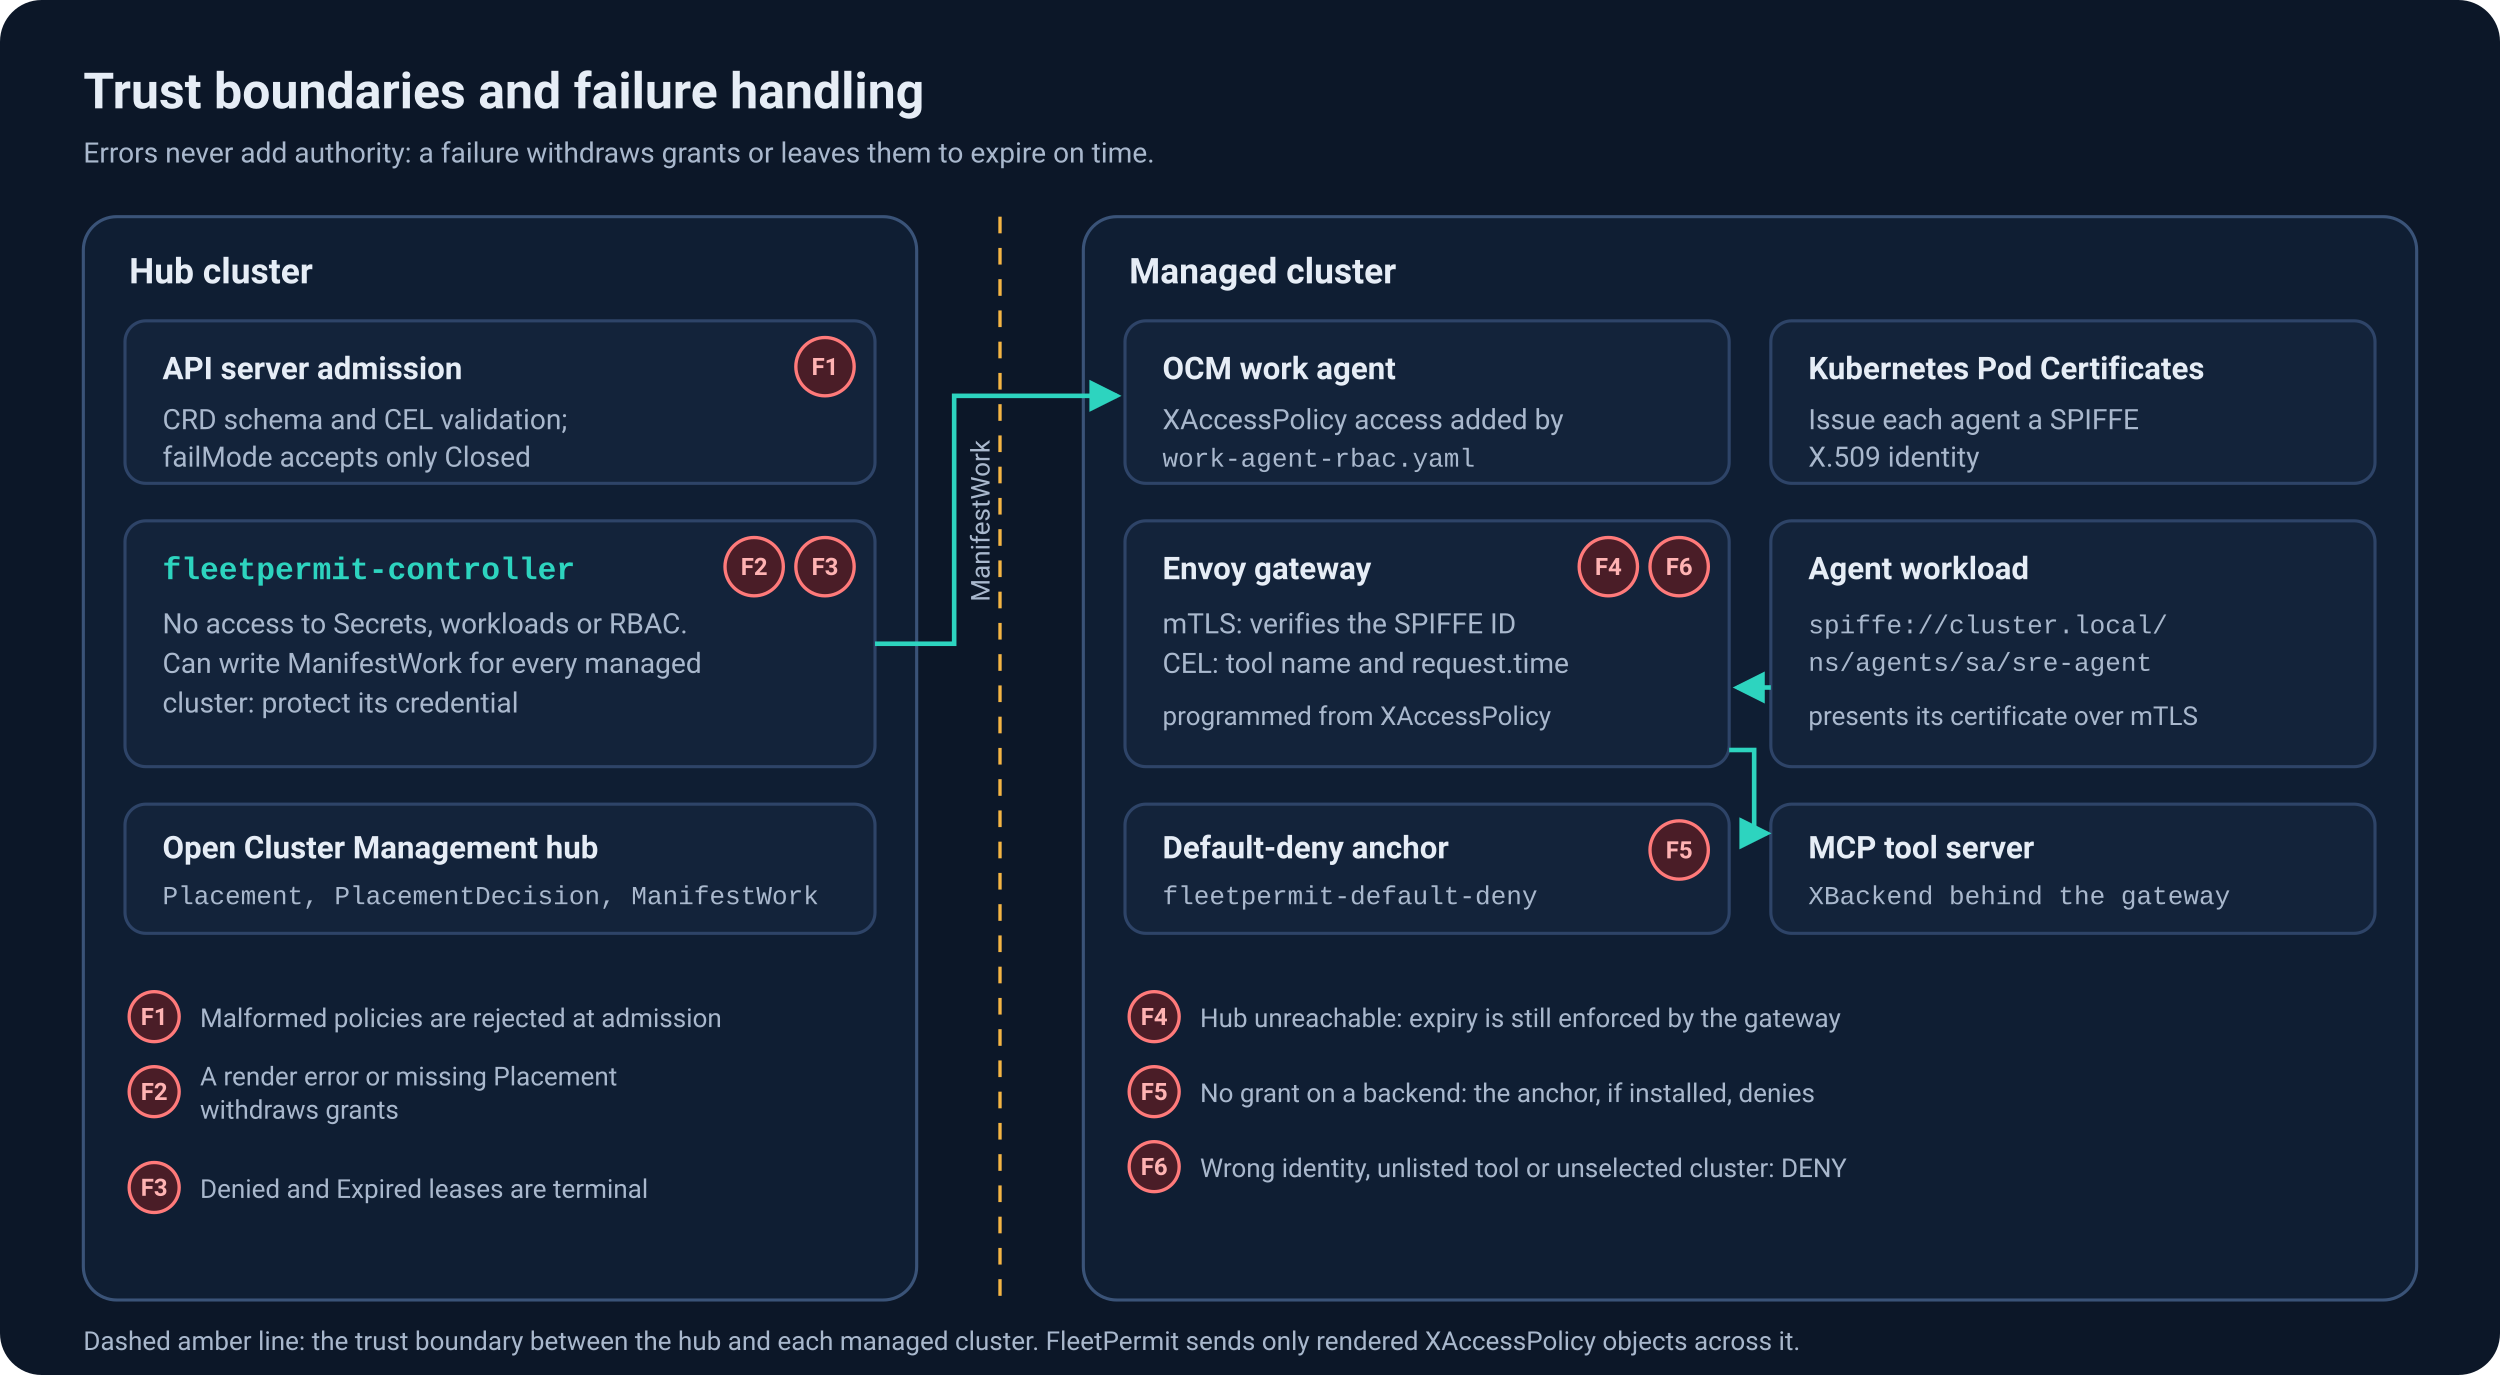
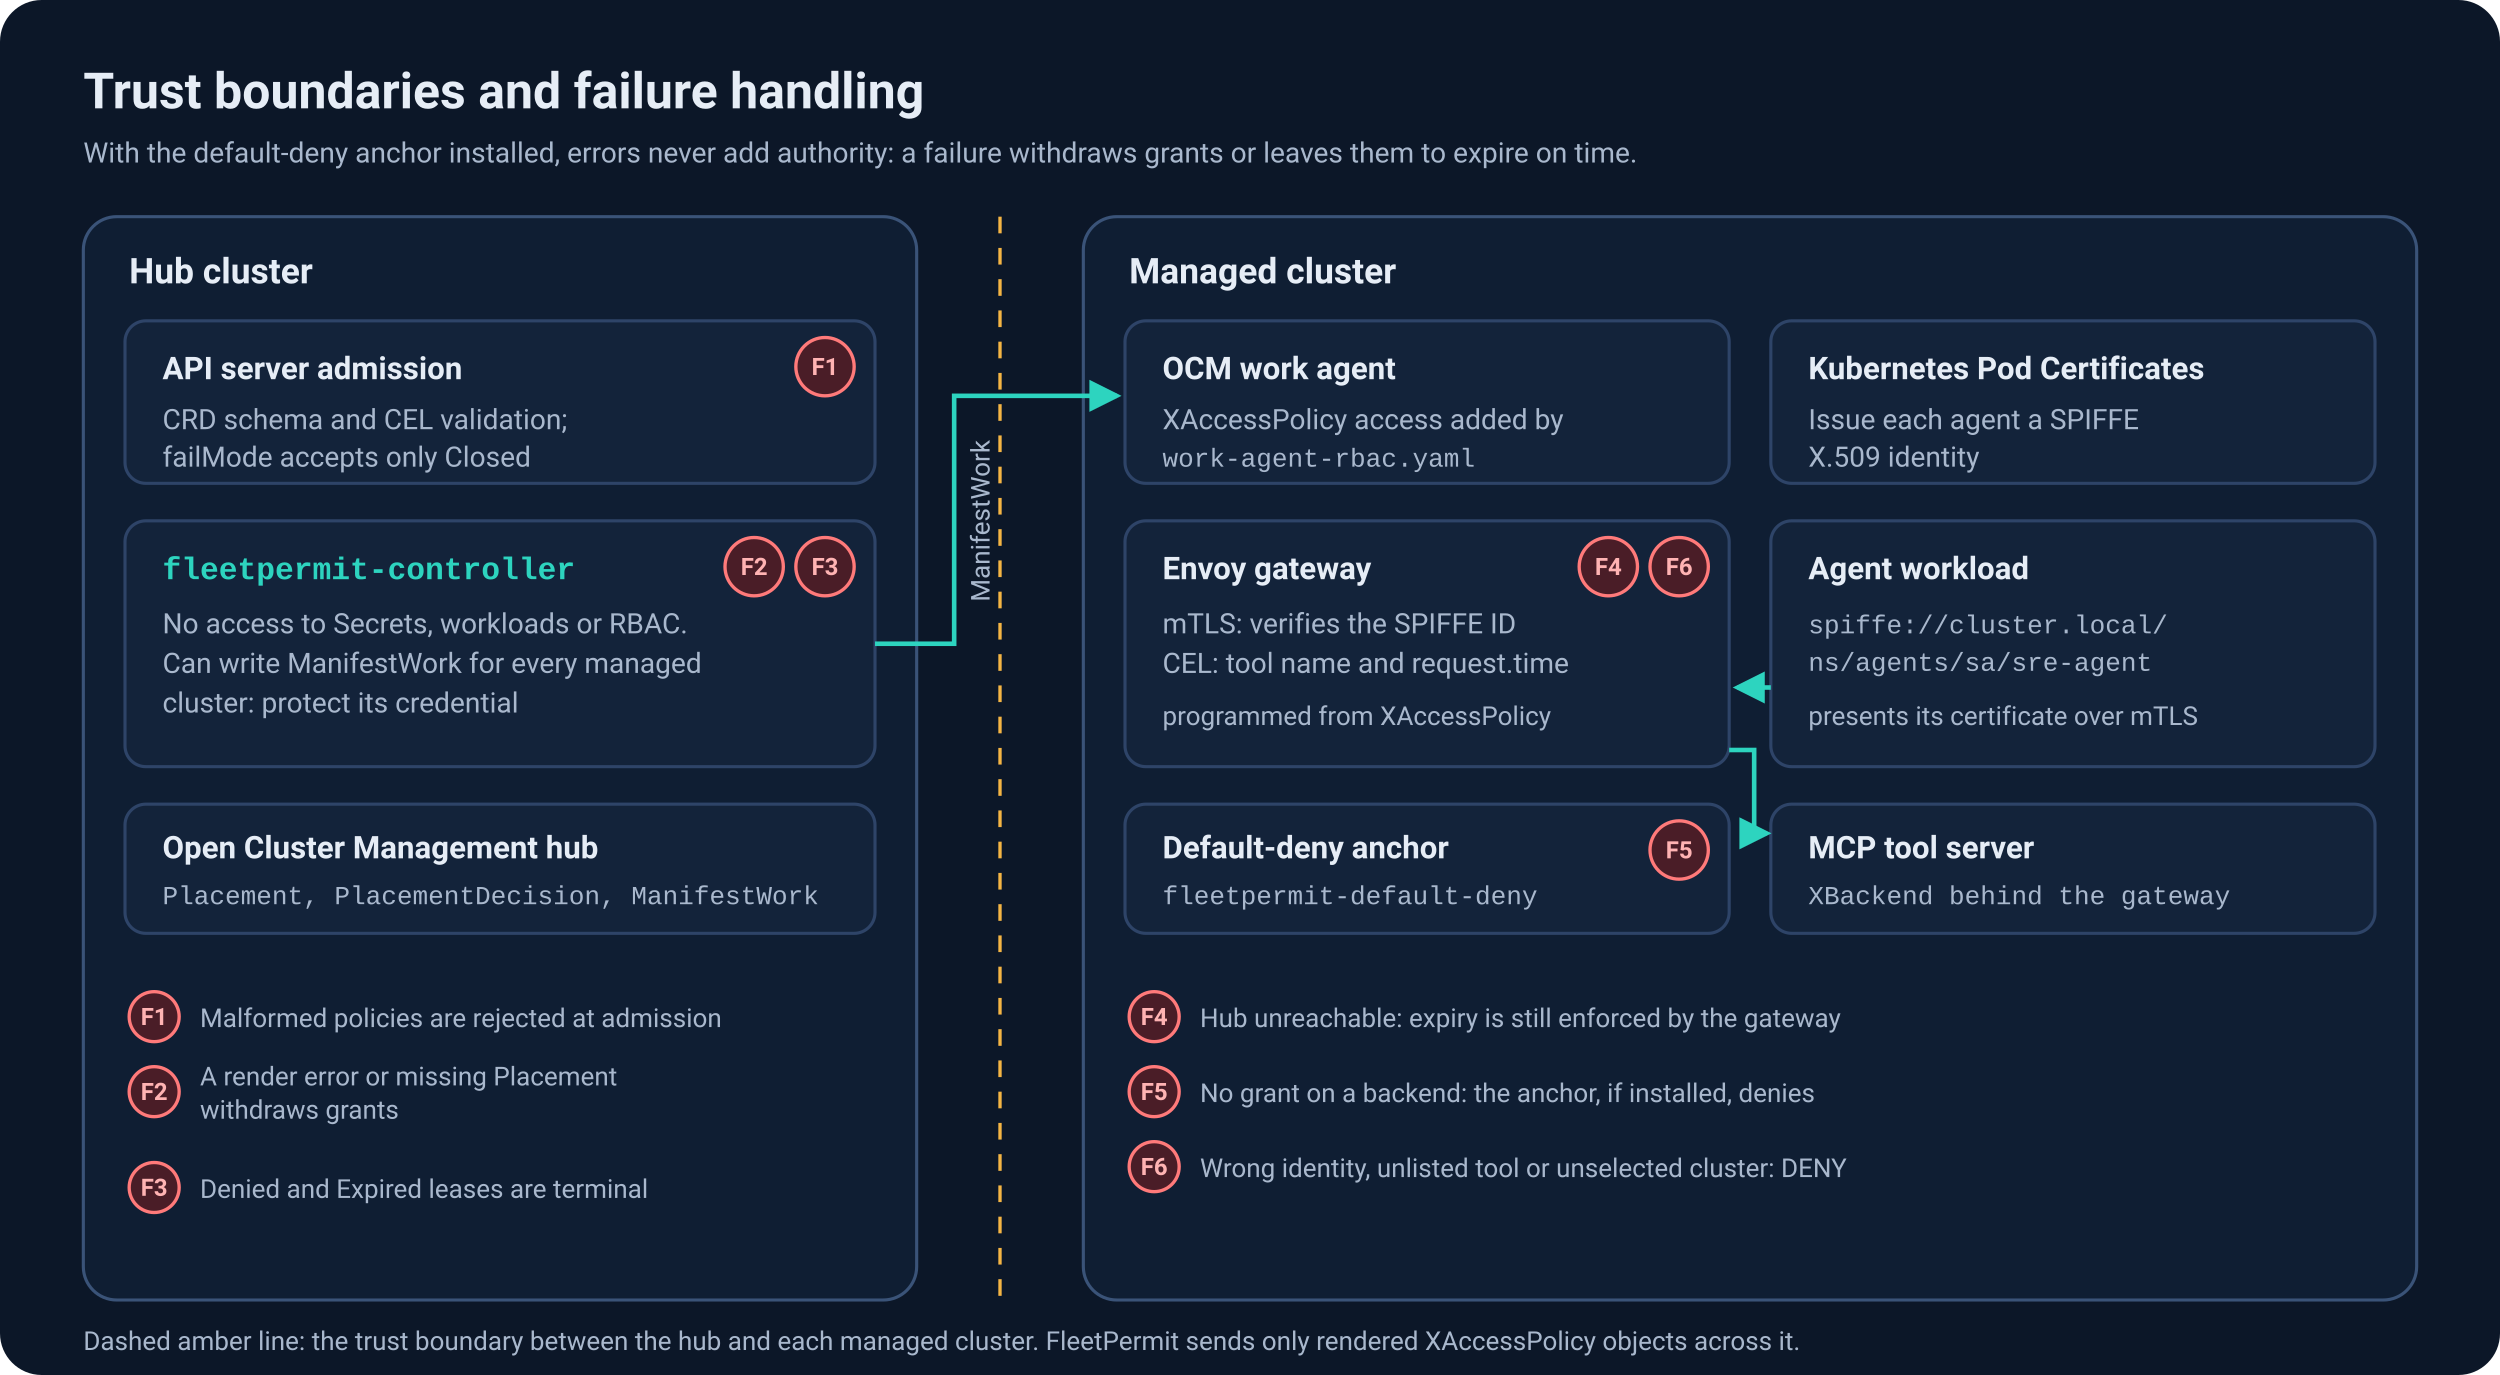
<svg xmlns="http://www.w3.org/2000/svg" viewBox="0 0 1200 660" width="1200" height="660" role="img" aria-labelledby="sec-t sec-d">
  <defs>
    <style>
      svg { fill: #E6EDF6; }
      text { font-family: -apple-system, BlinkMacSystemFont, "Segoe UI", Roboto, "Helvetica Neue", Arial, sans-serif; font-size: 15px; }
      .mono { font-family: ui-monospace, "SF Mono", SFMono-Regular, Menlo, Consolas, "Liberation Mono", monospace; }
      .h1 { font-size: 24px; font-weight: 700; }
      .h2 { font-size: 17px; font-weight: 700; }
      .h3 { font-size: 15px; font-weight: 650; }
      .sm { font-size: 13.5px; fill: #A9B8CD; }
      .xs { font-size: 12.5px; fill: #A9B8CD; }
      .allow { fill: #2DD4BF; }
      .deny { fill: #FF7A7A; }
      .zone { fill: #0F1E33; stroke: #3A5378; stroke-width: 1.5; }
      .box { fill: #13233A; stroke: #2E4468; stroke-width: 1.5; }
      .fc circle { fill: #4A1D27; stroke: #FF7A7A; stroke-width: 1.6; }
      .fc text { font-size: 11.5px; font-weight: 700; fill: #FFB3B3; text-anchor: middle; }
      .wire { fill: none; stroke: #2DD4BF; stroke-width: 2.2; }
    </style>
    <marker id="sec-a" viewBox="0 0 10 10" refX="8.5" refY="5" markerWidth="7" markerHeight="7" orient="auto-start-reverse">
      <path d="M0 0L10 5L0 10z" fill="#2DD4BF" />
    </marker>
  </defs>
  <rect width="1200" height="660" rx="20" fill="#0C1728" />
  <text class="h1" x="40" y="52">Trust boundaries and failure handling</text>
-   <text class="sm" x="40" y="78">Errors never add authority: a failure withdraws grants or leaves them to expire on time.</text>
+   <text class="sm" x="40" y="78">With the default-deny anchor installed, errors never add authority: a failure withdraws grants or leaves them to expire on time.</text>
  <rect class="zone" x="40" y="104" width="400" height="520" rx="16" />
  <text class="h2" x="62" y="136">Hub cluster</text>
  <rect class="box" x="60" y="154" width="360" height="78" rx="10" />
  <text class="h3" x="78" y="182">API server admission</text>
  <text class="sm" x="78" y="206">CRD schema and CEL validation;</text>
  <text class="sm" x="78" y="224">failMode accepts only Closed</text>
  <g class="fc" transform="translate(396 176)">
    <circle r="14" />
    <text y="4">F1</text>
  </g>
  <rect class="box" x="60" y="250" width="360" height="118" rx="10" stroke="#2DD4BF" />
  <text class="h3 mono allow" x="78" y="278">fleetpermit-controller</text>
  <text class="sm" x="78" y="304">No access to Secrets, workloads or RBAC.</text>
  <text class="sm" x="78" y="323">Can write ManifestWork for every managed</text>
  <text class="sm" x="78" y="342">cluster: protect its credential</text>
  <g class="fc" transform="translate(362 272)">
    <circle r="14" />
    <text y="4">F2</text>
  </g>
  <g class="fc" transform="translate(396 272)">
    <circle r="14" />
    <text y="4">F3</text>
  </g>
  <rect class="box" x="60" y="386" width="360" height="62" rx="10" />
  <text class="h3" x="78" y="412">Open Cluster Management hub</text>
  <text class="xs mono" x="78" y="434">Placement, PlacementDecision, ManifestWork</text>
  <g transform="translate(60 474)">
    <g class="fc" transform="translate(14 14)">
      <circle r="12" />
      <text y="4">F1</text>
    </g>
    <text class="xs" x="36" y="19">Malformed policies are rejected at admission</text>
    <g class="fc" transform="translate(14 50)">
      <circle r="12" />
      <text y="4">F2</text>
    </g>
    <text class="xs" x="36" y="47">A render error or missing Placement</text>
    <text class="xs" x="36" y="63">withdraws grants</text>
    <g class="fc" transform="translate(14 96)">
      <circle r="12" />
      <text y="4">F3</text>
    </g>
    <text class="xs" x="36" y="101">Denied and Expired leases are terminal</text>
  </g>
  <line x1="480" y1="104" x2="480" y2="624" stroke="#F5B544" stroke-width="1.6" stroke-dasharray="8 7" />
  <rect class="zone" x="520" y="104" width="640" height="520" rx="16" />
  <text class="h2" x="542" y="136">Managed cluster</text>
  <rect class="box" x="540" y="154" width="290" height="78" rx="10" />
  <text class="h3" x="558" y="182">OCM work agent</text>
  <text class="sm" x="558" y="206">XAccessPolicy access added by</text>
  <text class="xs mono" x="558" y="224">work-agent-rbac.yaml</text>
  <rect class="box" x="850" y="154" width="290" height="78" rx="10" />
  <text class="h3" x="868" y="182">Kubernetes Pod Certificates</text>
  <text class="sm" x="868" y="206">Issue each agent a SPIFFE</text>
  <text class="sm" x="868" y="224">X.509 identity</text>
  <rect class="box" x="540" y="250" width="290" height="118" rx="10" stroke="#2DD4BF" />
  <text class="h3" x="558" y="278">Envoy gateway</text>
  <text class="sm" x="558" y="304">mTLS: verifies the SPIFFE ID</text>
  <text class="sm" x="558" y="323">CEL: tool name and request.time</text>
  <text class="xs" x="558" y="348">programmed from XAccessPolicy</text>
  <g class="fc" transform="translate(772 272)">
    <circle r="14" />
    <text y="4">F4</text>
  </g>
  <g class="fc" transform="translate(806 272)">
    <circle r="14" />
    <text y="4">F6</text>
  </g>
  <rect class="box" x="850" y="250" width="290" height="118" rx="10" />
  <text class="h3" x="868" y="278">Agent workload</text>
  <text class="xs mono" x="868" y="304">spiffe://cluster.local/</text>
  <text class="xs mono" x="868" y="322">ns/agents/sa/sre-agent</text>
  <text class="xs" x="868" y="348">presents its certificate over mTLS</text>
  <rect class="box" x="540" y="386" width="290" height="62" rx="10" stroke="#FF7A7A" />
  <text class="h3" x="558" y="412">Default-deny anchor</text>
  <text class="xs mono" x="558" y="434">fleetpermit-default-deny</text>
  <g class="fc" transform="translate(806 408)">
    <circle r="14" />
    <text y="4">F5</text>
  </g>
  <rect class="box" x="850" y="386" width="290" height="62" rx="10" />
  <text class="h3" x="868" y="412">MCP tool server</text>
  <text class="xs mono" x="868" y="434">XBackend behind the gateway</text>
  <path class="wire" d="M850 330H834" marker-end="url(#sec-a)" />
  <path class="wire" d="M830 360H842V400H848" marker-end="url(#sec-a)" />
  <g transform="translate(540 474)">
    <g class="fc" transform="translate(14 14)">
      <circle r="12" />
      <text y="4">F4</text>
    </g>
    <text class="xs" x="36" y="19">Hub unreachable: expiry is still enforced by the gateway</text>
    <g class="fc" transform="translate(14 50)">
      <circle r="12" />
      <text y="4">F5</text>
    </g>
    <text class="xs" x="36" y="55">No grant on a backend: the anchor, if installed, denies</text>
    <g class="fc" transform="translate(14 86)">
      <circle r="12" />
      <text y="4">F6</text>
    </g>
    <text class="xs" x="36" y="91">Wrong identity, unlisted tool or unselected cluster: DENY</text>
  </g>
  <path class="wire" d="M420 309H458V190H536" marker-end="url(#sec-a)" />
  <text class="xs" x="475" y="250" text-anchor="middle" transform="rotate(-90 475 250)">ManifestWork</text>
  <text class="xs" x="40" y="648">Dashed amber line: the trust boundary between the hub and each managed cluster. FleetPermit sends only rendered XAccessPolicy objects across it.</text>
</svg>
